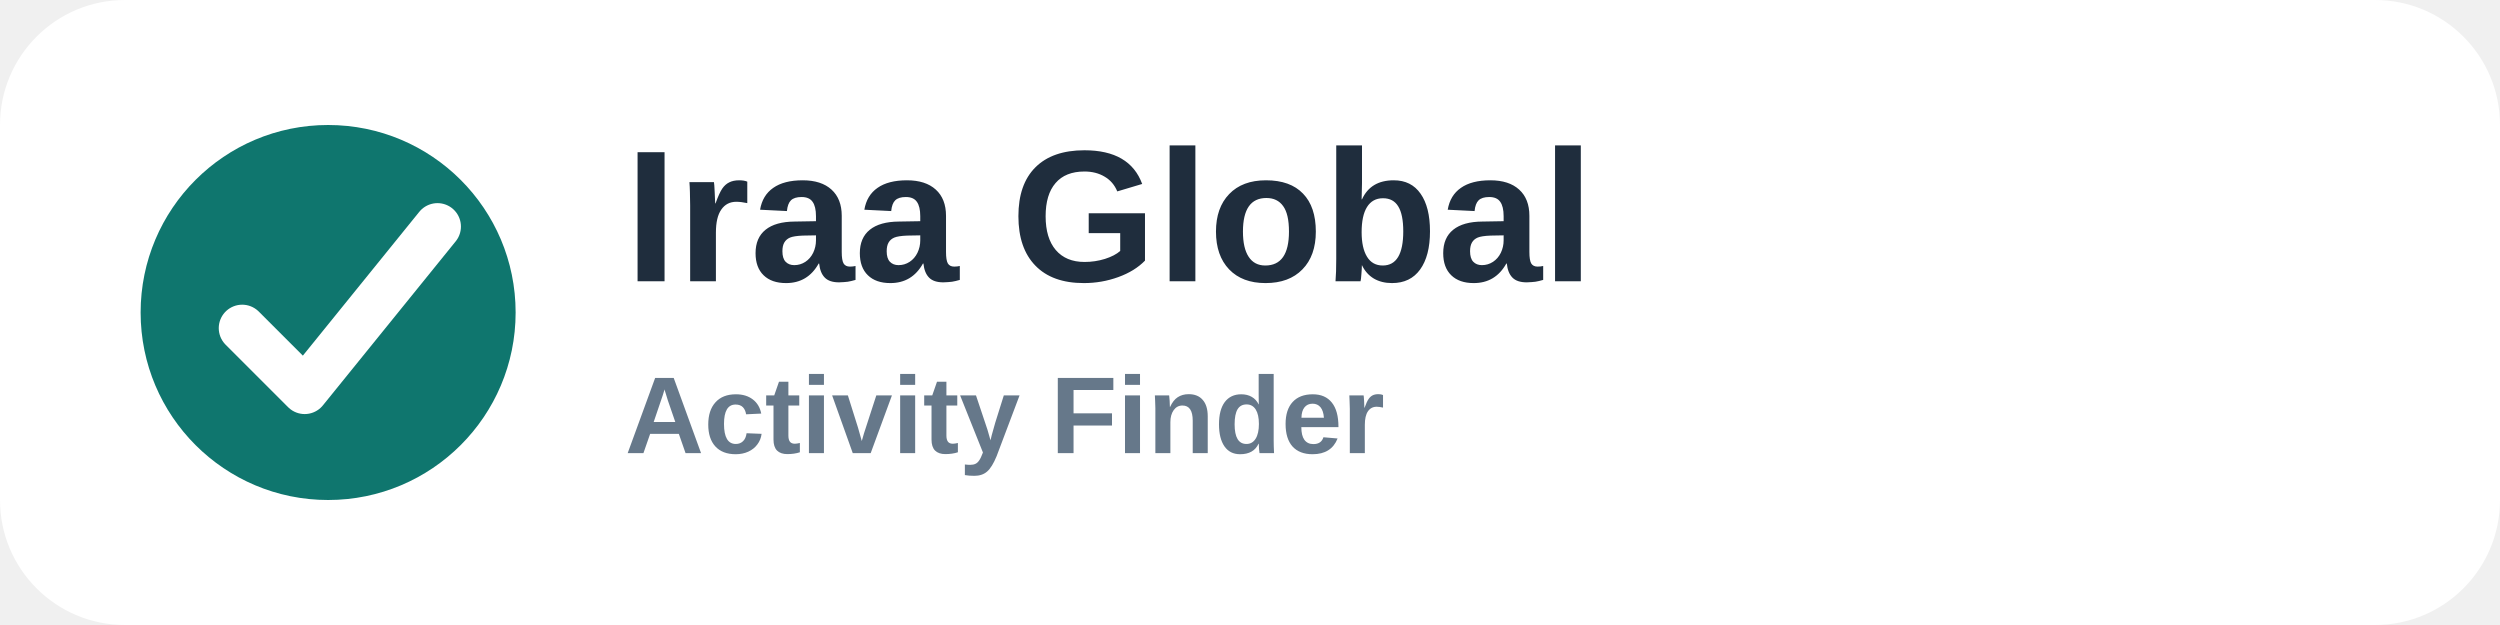
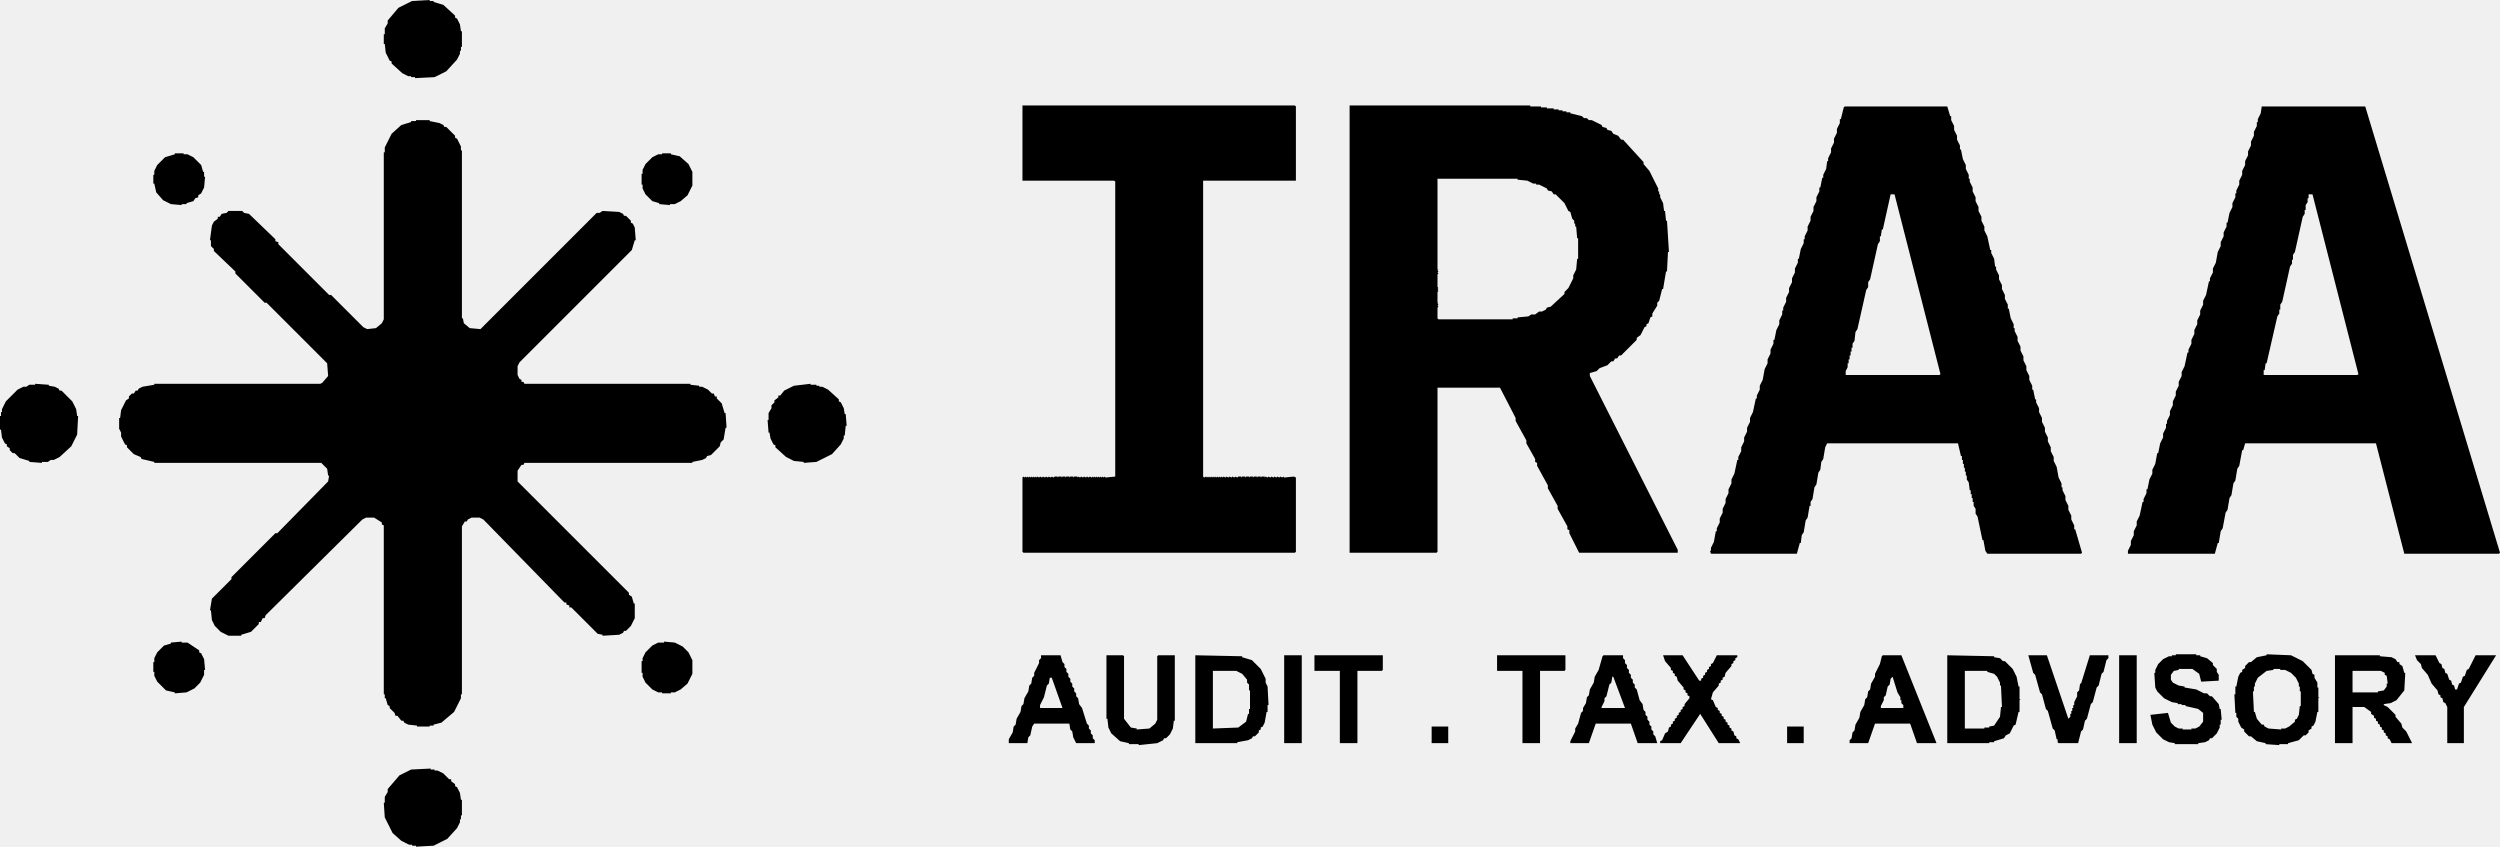
- <svg xmlns="http://www.w3.org/2000/svg" width="320" height="80" viewBox="0 0 320 80">
-   <rect width="320" height="80" rx="16" fill="#ffffff" />
-   <circle cx="42" cy="40" r="24" fill="#0f766e" />
-   <path d="M31 42l8 8 17-21" fill="none" stroke="#fff" stroke-width="6" stroke-linecap="round" stroke-linejoin="round" />
-   <text x="80" y="36" font-family="Segoe UI,Arial" font-size="24" font-weight="800" fill="#1f2d3d">Iraa Global</text>
-   <text x="80" y="58" font-family="Segoe UI,Arial" font-size="14" font-weight="700" fill="#66788a">Activity Finder</text>
+ <svg xmlns="http://www.w3.org/2000/svg" width="2560" height="867" viewBox="0 0 2560 867" role="img" aria-label="Innovation Gurus logo">
+   <path fill="#000" fill-rule="evenodd" d="M393 35 L394 35 L394 29 L397 24 L397 21 L408 8 L422 1 L440 0 L440 1 L444 1 L444 2 L454 5 L466 16 L466 18 L468 19 L471 25 L472 32 L473 32 L473 48 L472 48 L472 52 L471 52 L471 55 L468 61 L457 73 L445 79 L425 80 L425 79 L421 79 L421 78 L418 78 L412 75 L401 65 L401 63 L399 62 L395 54 L394 45 L393 45 Z M1047 108 L1326 108 L1327 109 L1327 185 L1232 185 L1232 488 L1233 489 L1235 488 L1236 489 L1237 488 L1238 489 L1239 488 L1240 489 L1241 488 L1242 489 L1243 488 L1244 489 L1245 488 L1246 489 L1247 488 L1248 489 L1249 488 L1250 489 L1251 488 L1252 489 L1253 488 L1255 489 L1256 488 L1258 489 L1259 488 L1261 489 L1262 488 L1264 489 L1265 488 L1267 489 L1268 488 L1271 488 L1271 489 L1272 488 L1275 488 L1275 489 L1276 488 L1279 488 L1279 489 L1280 488 L1283 488 L1283 489 L1284 488 L1287 488 L1287 489 L1288 488 L1291 488 L1291 489 L1292 488 L1295 488 L1295 489 L1296 488 L1298 489 L1299 488 L1301 489 L1302 488 L1304 489 L1305 488 L1307 489 L1308 488 L1310 489 L1311 488 L1313 489 L1314 488 L1315 489 L1325 488 L1327 489 L1327 565 L1326 566 L1048 566 L1047 565 L1047 489 L1048 488 L1049 489 L1050 488 L1051 489 L1052 488 L1053 489 L1054 488 L1055 489 L1056 488 L1057 489 L1058 488 L1059 489 L1060 488 L1061 489 L1062 488 L1064 489 L1065 488 L1067 489 L1068 488 L1070 489 L1071 488 L1073 489 L1074 488 L1076 489 L1077 488 L1079 489 L1080 488 L1083 488 L1083 489 L1084 488 L1087 488 L1087 489 L1088 488 L1091 488 L1091 489 L1092 488 L1095 488 L1095 489 L1096 488 L1099 488 L1099 489 L1100 488 L1103 488 L1103 489 L1104 488 L1106 489 L1107 488 L1109 489 L1110 488 L1112 489 L1113 488 L1115 489 L1116 488 L1118 489 L1119 488 L1120 489 L1121 488 L1122 489 L1123 488 L1124 489 L1125 488 L1126 489 L1127 488 L1128 489 L1129 488 L1130 489 L1131 488 L1132 489 L1142 488 L1142 186 L1141 185 L1047 185 Z M1382 108 L1567 108 L1567 109 L1578 109 L1578 110 L1584 110 L1584 111 L1591 111 L1591 112 L1596 112 L1596 113 L1600 113 L1600 114 L1604 114 L1604 115 L1608 115 L1608 116 L1620 119 L1622 121 L1625 121 L1627 123 L1630 123 L1640 128 L1641 130 L1645 131 L1646 133 L1650 134 L1652 137 L1657 139 L1660 143 L1662 143 L1683 166 L1683 168 L1689 175 L1698 193 L1698 196 L1699 196 L1699 199 L1700 199 L1700 202 L1703 208 L1704 216 L1705 216 L1706 226 L1707 226 L1709 258 L1708 258 L1707 278 L1706 278 L1703 296 L1702 296 L1699 308 L1697 310 L1697 313 L1692 321 L1692 324 L1690 325 L1688 331 L1686 332 L1686 334 L1684 335 L1680 343 L1676 346 L1676 348 L1660 364 L1658 364 L1656 367 L1654 367 L1652 370 L1650 370 L1646 374 L1638 377 L1635 380 L1628 382 L1628 385 L1718 563 L1718 566 L1617 566 L1607 546 L1607 543 L1605 542 L1605 539 L1595 521 L1595 518 L1585 500 L1585 497 L1574 477 L1574 474 L1572 473 L1572 470 L1563 454 L1563 451 L1552 431 L1552 428 L1536 397 L1472 397 L1472 565 L1471 566 L1382 566 Z M1751 564 L1752 564 L1752 561 L1755 555 L1757 544 L1758 544 L1758 541 L1761 535 L1761 531 L1764 525 L1764 521 L1767 515 L1767 511 L1770 505 L1770 501 L1773 495 L1773 491 L1776 485 L1779 471 L1780 471 L1780 468 L1783 462 L1783 458 L1786 452 L1786 448 L1789 442 L1789 438 L1792 432 L1792 428 L1795 422 L1798 408 L1799 408 L1799 405 L1802 399 L1802 395 L1805 389 L1807 378 L1810 372 L1810 368 L1813 362 L1813 358 L1816 352 L1816 348 L1817 348 L1819 338 L1822 332 L1822 328 L1825 322 L1825 318 L1826 318 L1826 315 L1829 309 L1829 305 L1832 299 L1832 295 L1835 289 L1835 285 L1838 279 L1838 275 L1841 269 L1841 265 L1842 265 L1844 255 L1847 249 L1847 245 L1848 245 L1848 242 L1851 236 L1851 232 L1854 226 L1854 222 L1857 216 L1857 212 L1860 206 L1860 202 L1863 196 L1863 192 L1864 192 L1866 182 L1867 182 L1867 179 L1870 173 L1871 165 L1872 165 L1872 162 L1875 156 L1875 152 L1878 146 L1878 142 L1881 136 L1881 132 L1884 126 L1884 122 L1885 122 L1888 110 L1889 109 L1994 109 L1997 119 L1998 119 L1998 123 L2001 129 L2001 133 L2004 139 L2004 143 L2007 149 L2007 153 L2008 153 L2010 163 L2013 169 L2013 173 L2016 179 L2016 183 L2017 183 L2017 186 L2020 192 L2020 196 L2023 202 L2023 206 L2026 212 L2026 216 L2029 222 L2029 226 L2032 232 L2032 236 L2035 242 L2038 256 L2039 256 L2039 259 L2042 265 L2043 273 L2044 273 L2044 276 L2047 282 L2047 286 L2050 292 L2050 296 L2053 302 L2053 306 L2056 312 L2056 316 L2057 316 L2059 326 L2062 332 L2062 336 L2063 336 L2063 339 L2066 345 L2066 349 L2069 355 L2069 359 L2072 365 L2072 369 L2075 375 L2075 379 L2078 385 L2078 389 L2081 395 L2081 399 L2082 399 L2084 409 L2085 409 L2085 412 L2088 418 L2088 422 L2091 428 L2091 432 L2094 438 L2094 442 L2097 448 L2097 452 L2100 458 L2100 462 L2103 468 L2103 472 L2106 478 L2108 489 L2111 495 L2111 499 L2112 499 L2112 502 L2115 508 L2115 512 L2118 518 L2118 522 L2121 528 L2121 532 L2124 538 L2124 542 L2125 542 L2132 566 L2131 567 L2035 567 L2033 564 L2031 553 L2030 553 L2025 529 L2023 526 L2023 521 L2021 518 L2021 514 L2020 514 L2020 510 L2019 510 L2019 506 L2018 506 L2018 502 L2017 502 L2016 494 L2014 491 L2014 487 L2013 487 L2013 483 L2012 483 L2012 479 L2011 479 L2011 475 L2010 475 L2010 471 L2009 471 L2009 467 L2008 467 L2005 454 L1871 454 L1869 458 L1867 470 L1865 473 L1864 481 L1862 484 L1860 496 L1858 499 L1856 511 L1854 514 L1854 518 L1853 518 L1851 530 L1849 533 L1847 545 L1845 548 L1844 556 L1843 556 L1840 567 L1752 567 Z M2179 564 L2182 558 L2182 554 L2185 548 L2185 544 L2188 538 L2188 534 L2191 528 L2194 514 L2195 514 L2195 511 L2198 505 L2198 501 L2199 501 L2201 491 L2204 485 L2204 481 L2207 475 L2209 464 L2210 464 L2212 454 L2215 448 L2215 444 L2218 438 L2218 434 L2219 434 L2219 431 L2222 425 L2222 421 L2225 415 L2225 411 L2228 405 L2228 401 L2231 395 L2231 391 L2234 385 L2234 381 L2237 375 L2240 361 L2241 361 L2241 358 L2244 352 L2244 348 L2247 342 L2247 338 L2250 332 L2250 328 L2253 322 L2253 318 L2256 312 L2256 308 L2259 302 L2262 288 L2263 288 L2263 285 L2266 279 L2266 275 L2269 269 L2271 258 L2274 252 L2274 248 L2277 242 L2277 238 L2280 232 L2280 228 L2281 228 L2283 218 L2286 212 L2286 208 L2289 202 L2289 198 L2290 198 L2290 195 L2293 189 L2293 185 L2296 179 L2296 175 L2299 169 L2299 165 L2302 159 L2302 155 L2305 149 L2305 145 L2308 139 L2308 135 L2311 129 L2311 125 L2312 125 L2312 122 L2315 116 L2316 109 L2422 109 L2560 566 L2559 567 L2462 567 L2433 454 L2299 454 L2297 461 L2296 461 L2293 477 L2291 480 L2289 492 L2287 495 L2285 507 L2283 510 L2281 522 L2279 525 L2276 541 L2274 544 L2272 556 L2271 556 L2268 567 L2179 567 Z M122 428 L123 428 L124 420 L129 410 L132 408 L132 406 L135 403 L137 403 L139 400 L141 400 L142 398 L146 396 L158 394 L158 393 L328 393 L330 392 L336 385 L335 372 L273 310 L271 310 L241 280 L241 278 L219 257 L219 255 L216 252 L216 246 L215 246 L217 231 L219 227 L223 224 L223 222 L225 222 L227 219 L232 218 L234 216 L248 216 L250 218 L255 219 L282 245 L282 247 L285 248 L285 250 L337 302 L339 302 L372 335 L376 337 L385 336 L391 331 L393 327 L393 156 L394 156 L394 151 L401 137 L411 128 L421 125 L421 124 L426 124 L426 123 L440 123 L440 124 L450 126 L454 128 L455 130 L457 130 L466 139 L466 141 L468 142 L472 150 L472 154 L473 154 L473 326 L474 326 L475 331 L481 336 L492 337 L611 218 L614 218 L617 216 L634 217 L638 219 L639 221 L641 221 L646 226 L646 228 L648 229 L650 233 L651 246 L650 246 L647 256 L532 371 L530 375 L530 384 L532 388 L534 389 L534 391 L536 391 L537 393 L707 393 L707 394 L716 395 L716 396 L719 396 L725 399 L729 403 L731 403 L732 406 L734 406 L734 408 L739 413 L742 423 L743 423 L744 438 L743 438 L741 450 L738 453 L737 457 L728 466 L724 467 L723 469 L719 471 L709 473 L709 474 L537 474 L536 476 L534 476 L530 482 L530 493 L644 607 L644 609 L647 611 L649 618 L650 618 L650 633 L646 641 L641 646 L639 646 L638 648 L634 650 L617 651 L617 650 L612 649 L585 622 L583 622 L583 620 L580 619 L580 617 L578 617 L495 532 L491 530 L483 530 L479 532 L478 534 L476 534 L473 539 L473 711 L472 711 L472 715 L465 729 L452 740 L444 742 L444 743 L440 743 L440 744 L427 744 L427 743 L418 742 L414 740 L413 738 L411 738 L407 733 L405 733 L404 730 L399 725 L399 723 L397 722 L395 715 L394 715 L394 711 L393 711 L393 538 L391 537 L391 535 L383 530 L375 530 L371 532 L272 630 L271 633 L269 633 L267 637 L265 637 L265 639 L257 647 L247 650 L247 651 L234 651 L226 647 L220 641 L217 635 L216 625 L215 625 L217 613 L237 593 L237 591 L282 546 L284 546 L336 493 L337 487 L336 487 L335 480 L329 474 L158 474 L158 473 L145 470 L144 468 L137 465 L130 458 L130 456 L128 455 L124 447 L124 443 L122 439 Z M157 179 L158 179 L158 175 L161 169 L169 161 L179 158 L179 157 L188 157 L188 158 L192 158 L198 161 L206 169 L208 176 L209 176 L209 181 L210 181 L209 192 L206 198 L203 200 L203 202 L200 203 L198 206 L191 208 L191 209 L186 209 L186 210 L175 209 L167 205 L160 197 L158 188 L157 188 Z M657 178 L658 178 L658 174 L661 168 L668 161 L674 158 L678 158 L678 157 L687 157 L687 158 L696 160 L705 168 L709 176 L709 190 L704 200 L697 206 L691 209 L686 209 L686 210 L675 209 L675 208 L668 206 L661 199 L658 193 L658 189 L657 189 Z M1472 183 L1472 276 L1473 276 L1472 277 L1473 278 L1472 279 L1473 280 L1472 281 L1472 294 L1473 294 L1472 295 L1473 296 L1472 297 L1473 298 L1472 299 L1472 310 L1473 310 L1472 311 L1473 312 L1472 313 L1473 314 L1472 315 L1472 326 L1473 327 L1549 327 L1549 326 L1554 326 L1554 325 L1565 324 L1568 322 L1572 322 L1576 319 L1579 319 L1583 317 L1584 315 L1588 314 L1602 301 L1602 299 L1606 295 L1611 285 L1611 282 L1614 276 L1615 265 L1616 265 L1616 244 L1615 244 L1614 232 L1613 232 L1613 229 L1612 229 L1612 226 L1610 224 L1608 217 L1606 216 L1602 208 L1593 199 L1591 199 L1589 196 L1585 195 L1584 193 L1576 189 L1573 189 L1573 188 L1570 188 L1564 185 L1554 184 L1554 183 Z M1890 380 L1890 384 L1986 384 L1987 383 L1940 199 L1936 199 L1928 235 L1927 235 L1926 242 L1925 242 L1925 247 L1923 250 L1915 286 L1913 289 L1913 294 L1911 297 L1902 337 L1900 340 L1899 349 L1897 352 L1897 356 L1896 356 L1896 360 L1895 360 L1895 364 L1894 364 L1894 368 L1893 368 L1893 372 L1892 372 L1892 376 Z M2318 379 L2318 384 L2414 384 L2415 383 L2368 199 L2364 199 L2364 203 L2363 203 L2363 207 L2361 210 L2361 215 L2360 215 L2360 219 L2358 222 L2350 258 L2348 261 L2348 266 L2347 266 L2347 270 L2345 273 L2337 309 L2335 312 L2335 317 L2334 317 L2334 321 L2332 324 L2321 372 L2320 372 L2319 379 Z M0 426 L1 426 L1 422 L2 422 L2 419 L6 411 L18 399 L24 396 L27 396 L30 394 L36 394 L36 393 L50 394 L50 395 L56 396 L60 398 L61 400 L63 400 L74 411 L78 419 L79 426 L80 426 L79 445 L73 457 L61 468 L55 471 L52 471 L49 473 L43 473 L43 474 L30 473 L30 472 L20 469 L15 464 L13 464 L10 461 L10 459 L7 457 L7 455 L5 454 L2 448 L1 440 L0 440 Z M786 430 L787 430 L787 423 L790 418 L790 415 L793 412 L793 410 L797 407 L797 405 L799 405 L803 400 L813 395 L830 393 L830 394 L836 394 L836 395 L839 395 L839 396 L842 396 L848 399 L859 409 L859 411 L861 412 L864 418 L865 424 L866 424 L867 436 L866 436 L865 446 L864 446 L864 449 L861 455 L852 465 L836 473 L823 474 L823 473 L813 472 L805 468 L794 458 L794 456 L792 455 L789 449 L788 443 L787 443 Z M157 678 L158 678 L158 674 L161 668 L168 661 L175 659 L175 658 L186 657 L186 658 L192 658 L204 666 L204 668 L206 669 L209 675 L210 686 L209 686 L209 691 L205 699 L199 705 L191 709 L179 710 L179 709 L170 707 L161 698 L158 692 L158 688 L157 688 Z M657 677 L658 677 L658 674 L661 668 L668 661 L674 658 L680 658 L680 657 L691 658 L699 662 L705 668 L709 676 L709 690 L704 700 L697 706 L691 709 L687 709 L687 710 L678 710 L678 709 L674 709 L668 706 L661 699 L658 693 L658 689 L657 689 Z M2202 732 L2220 730 L2223 740 L2227 744 L2231 746 L2235 746 L2235 747 L2244 747 L2244 746 L2248 746 L2252 744 L2256 739 L2256 730 L2251 726 L2238 723 L2238 722 L2234 722 L2234 721 L2230 721 L2230 720 L2224 719 L2216 715 L2209 708 L2207 704 L2206 689 L2207 689 L2207 686 L2210 680 L2215 675 L2221 672 L2224 672 L2224 671 L2228 671 L2228 670 L2249 670 L2249 671 L2253 671 L2253 672 L2260 674 L2266 679 L2266 681 L2270 685 L2270 688 L2272 691 L2272 697 L2254 698 L2252 690 L2245 685 L2231 685 L2231 686 L2226 687 L2223 691 L2223 696 L2225 699 L2231 702 L2237 703 L2237 704 L2249 706 L2257 710 L2260 710 L2263 713 L2265 713 L2272 721 L2273 726 L2274 726 L2275 737 L2274 737 L2274 742 L2273 742 L2273 745 L2270 751 L2265 756 L2263 756 L2262 758 L2258 760 L2251 761 L2251 762 L2227 762 L2227 761 L2221 760 L2215 757 L2208 750 L2204 742 Z M2288 711 L2289 711 L2289 703 L2290 703 L2292 693 L2294 689 L2296 688 L2296 686 L2299 684 L2299 682 L2303 678 L2305 678 L2311 673 L2321 671 L2321 670 L2346 671 L2358 677 L2367 686 L2368 690 L2370 691 L2370 694 L2373 699 L2373 704 L2374 704 L2374 714 L2375 714 L2374 715 L2374 729 L2373 729 L2371 739 L2369 743 L2367 744 L2367 746 L2364 748 L2364 750 L2361 753 L2359 753 L2354 758 L2343 761 L2343 762 L2334 762 L2334 763 L2320 762 L2320 761 L2311 759 L2305 754 L2303 754 L2298 749 L2298 747 L2295 745 L2292 739 L2292 736 L2290 734 L2290 730 L2289 730 Z M1033 757 L1037 750 L1038 744 L1040 742 L1041 736 L1045 729 L1046 723 L1048 721 L1049 715 L1053 708 L1054 702 L1056 700 L1057 694 L1059 692 L1059 689 L1064 679 L1064 676 L1066 674 L1066 671 L1086 671 L1088 678 L1090 680 L1090 683 L1092 685 L1092 688 L1094 690 L1094 693 L1096 695 L1096 698 L1098 700 L1098 703 L1100 705 L1100 708 L1102 710 L1102 713 L1104 715 L1105 721 L1108 725 L1113 741 L1115 743 L1115 746 L1117 748 L1117 751 L1119 753 L1119 756 L1121 758 L1121 761 L1102 761 L1099 755 L1098 749 L1096 747 L1095 741 L1059 741 L1057 744 L1055 753 L1053 755 L1052 761 L1033 761 Z M1133 671 L1150 671 L1151 672 L1151 736 L1158 745 L1164 746 L1164 747 L1177 746 L1183 741 L1185 737 L1185 672 L1186 671 L1203 671 L1203 738 L1202 738 L1201 746 L1198 752 L1194 756 L1192 756 L1191 758 L1185 761 L1166 763 L1166 762 L1156 762 L1156 761 L1147 759 L1138 751 L1135 745 L1134 736 L1133 736 Z M1224 671 L1272 672 L1272 673 L1282 676 L1291 685 L1296 695 L1296 699 L1298 703 L1299 722 L1298 722 L1298 729 L1297 729 L1295 740 L1293 744 L1291 745 L1291 747 L1289 748 L1289 750 L1285 754 L1283 754 L1282 756 L1278 758 L1267 760 L1267 761 L1224 761 Z M1315 671 L1333 671 L1333 761 L1315 761 Z M1346 671 L1416 671 L1416 686 L1415 687 L1390 687 L1390 761 L1372 761 L1372 687 L1346 687 Z M1533 671 L1603 671 L1603 686 L1602 687 L1577 687 L1577 761 L1559 761 L1559 687 L1533 687 Z M1608 759 L1613 749 L1613 746 L1616 741 L1619 730 L1621 728 L1621 725 L1624 720 L1625 714 L1627 712 L1628 706 L1632 699 L1633 693 L1637 686 L1641 672 L1642 671 L1662 671 L1662 674 L1664 676 L1664 679 L1666 681 L1666 684 L1668 686 L1668 689 L1670 691 L1670 694 L1672 696 L1672 699 L1674 701 L1674 704 L1676 706 L1679 717 L1682 721 L1683 727 L1685 729 L1685 732 L1687 734 L1687 737 L1689 739 L1689 742 L1691 744 L1691 747 L1693 749 L1693 752 L1695 754 L1697 761 L1677 761 L1670 741 L1634 741 L1627 761 L1608 761 Z M1700 759 L1702 758 L1705 751 L1708 749 L1709 745 L1711 744 L1711 742 L1713 741 L1713 739 L1715 738 L1715 736 L1717 735 L1717 733 L1719 732 L1719 730 L1721 729 L1721 727 L1723 726 L1723 724 L1725 723 L1725 721 L1730 715 L1730 713 L1728 712 L1728 710 L1726 709 L1726 707 L1724 706 L1724 704 L1718 697 L1717 693 L1715 692 L1715 690 L1713 689 L1713 687 L1711 686 L1711 684 L1705 677 L1703 671 L1723 671 L1740 697 L1742 697 L1742 695 L1744 694 L1744 692 L1746 691 L1746 689 L1748 688 L1748 686 L1750 685 L1750 683 L1752 682 L1752 680 L1754 679 L1758 671 L1779 671 L1779 673 L1777 674 L1777 676 L1775 677 L1775 679 L1773 680 L1773 682 L1767 689 L1766 693 L1764 694 L1764 696 L1762 697 L1762 699 L1760 700 L1760 702 L1754 709 L1752 716 L1754 717 L1757 724 L1759 725 L1759 727 L1761 728 L1761 730 L1763 731 L1763 733 L1765 734 L1765 736 L1767 737 L1767 739 L1769 740 L1769 742 L1771 743 L1771 745 L1773 746 L1773 748 L1775 749 L1776 753 L1778 754 L1778 756 L1780 757 L1782 761 L1760 761 L1741 731 L1721 761 L1700 761 Z M1894 758 L1896 756 L1897 750 L1899 748 L1900 742 L1904 735 L1905 729 L1909 722 L1910 716 L1912 714 L1913 708 L1915 706 L1916 700 L1920 693 L1920 690 L1925 680 L1927 672 L1928 671 L1947 671 L1983 761 L1963 761 L1956 741 L1920 741 L1913 761 L1894 761 Z M1994 671 L2042 672 L2042 673 L2048 674 L2051 677 L2053 677 L2061 685 L2065 693 L2067 703 L2068 703 L2068 716 L2069 716 L2068 717 L2068 729 L2067 729 L2064 742 L2062 743 L2058 751 L2054 753 L2052 756 L2042 759 L2042 760 L2037 760 L2037 761 L1994 761 Z M2077 671 L2096 671 L2118 736 L2120 734 L2120 731 L2121 731 L2121 728 L2122 728 L2122 725 L2123 725 L2123 722 L2124 722 L2124 719 L2127 713 L2127 709 L2129 707 L2130 700 L2131 700 L2140 671 L2159 671 L2159 674 L2157 676 L2154 688 L2152 690 L2149 702 L2147 704 L2143 719 L2141 721 L2137 736 L2135 738 L2133 747 L2131 749 L2128 761 L2108 761 L2107 760 L2107 757 L2106 757 L2104 748 L2102 746 L2097 728 L2095 726 L2091 711 L2089 709 L2084 691 L2082 689 Z M2170 671 L2188 671 L2188 761 L2170 761 Z M2391 671 L2437 671 L2437 672 L2449 673 L2453 675 L2455 678 L2457 678 L2457 680 L2460 682 L2462 689 L2463 689 L2462 707 L2454 717 L2448 720 L2441 721 L2441 722 L2445 724 L2453 732 L2453 734 L2459 741 L2460 745 L2464 749 L2470 761 L2449 761 L2447 757 L2445 756 L2445 754 L2443 753 L2443 751 L2441 750 L2441 748 L2439 747 L2439 745 L2437 744 L2437 742 L2435 741 L2435 739 L2433 738 L2433 736 L2431 735 L2431 733 L2428 731 L2428 729 L2421 724 L2409 724 L2409 761 L2391 761 Z M2473 671 L2494 671 L2498 679 L2500 680 L2501 684 L2503 685 L2504 689 L2506 690 L2508 696 L2510 697 L2511 701 L2513 702 L2514 706 L2516 706 L2518 700 L2520 699 L2522 693 L2524 692 L2526 686 L2528 685 L2535 671 L2556 671 L2523 724 L2523 761 L2506 761 L2506 724 L2504 720 L2502 719 L2501 715 L2499 714 L2499 712 L2497 711 L2496 707 L2490 700 L2486 691 L2480 684 L2479 680 L2475 676 Z M2307 708 L2308 729 L2309 729 L2311 736 L2316 742 L2318 742 L2319 744 L2323 746 L2336 747 L2336 746 L2340 746 L2344 744 L2350 739 L2350 737 L2352 736 L2354 732 L2355 723 L2356 723 L2356 708 L2355 708 L2355 703 L2354 703 L2354 700 L2351 694 L2346 689 L2340 686 L2335 686 L2335 685 L2328 685 L2328 686 L2321 687 L2312 694 L2309 700 L2309 703 L2308 703 L2308 708 Z M1242 687 L1242 746 L1268 745 L1276 739 L1278 731 L1279 731 L1279 726 L1280 726 L1280 707 L1279 707 L1279 701 L1277 699 L1277 696 L1272 690 L1266 687 Z M2012 687 L2012 746 L2032 746 L2032 745 L2037 745 L2037 744 L2042 743 L2048 734 L2049 724 L2050 724 L2049 702 L2048 702 L2048 699 L2045 693 L2042 690 L2035 688 L2035 687 Z M2409 687 L2409 709 L2435 709 L2435 708 L2441 707 L2444 703 L2444 700 L2445 700 L2444 692 L2442 691 L2442 689 L2438 687 Z M1640 724 L1640 725 L1664 725 L1652 693 L1651 693 L1650 699 L1648 701 L1645 713 L1643 715 L1643 718 Z M1926 723 L1926 725 L1949 725 L1949 722 L1947 720 L1947 717 L1946 717 L1946 714 L1943 709 L1938 693 L1936 695 L1935 701 L1933 703 L1931 712 L1929 714 L1929 717 Z M1065 722 L1065 725 L1088 725 L1077 694 L1075 694 L1074 700 L1072 702 L1069 714 Z M1466 744 L1483 744 L1483 761 L1466 761 Z M1830 744 L1847 744 L1847 761 L1830 761 Z M393 822 L394 822 L394 816 L397 811 L397 808 L409 794 L421 788 L441 787 L441 788 L445 788 L445 789 L448 789 L454 792 L460 798 L462 798 L462 800 L466 803 L466 805 L468 806 L471 812 L472 819 L473 819 L473 835 L472 835 L472 839 L471 839 L471 842 L468 848 L458 859 L444 866 L426 867 L426 866 L422 866 L422 865 L419 865 L411 861 L402 853 L394 837 Z" />
</svg>
